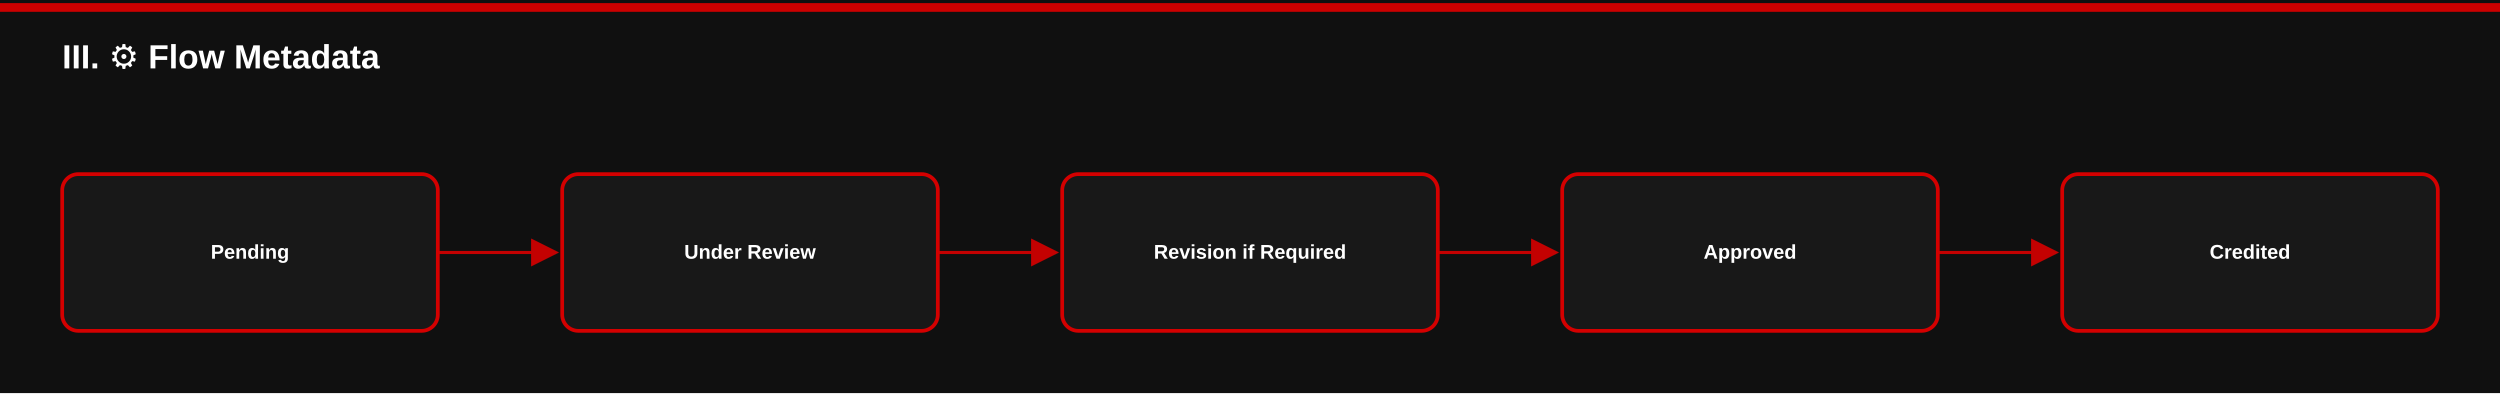
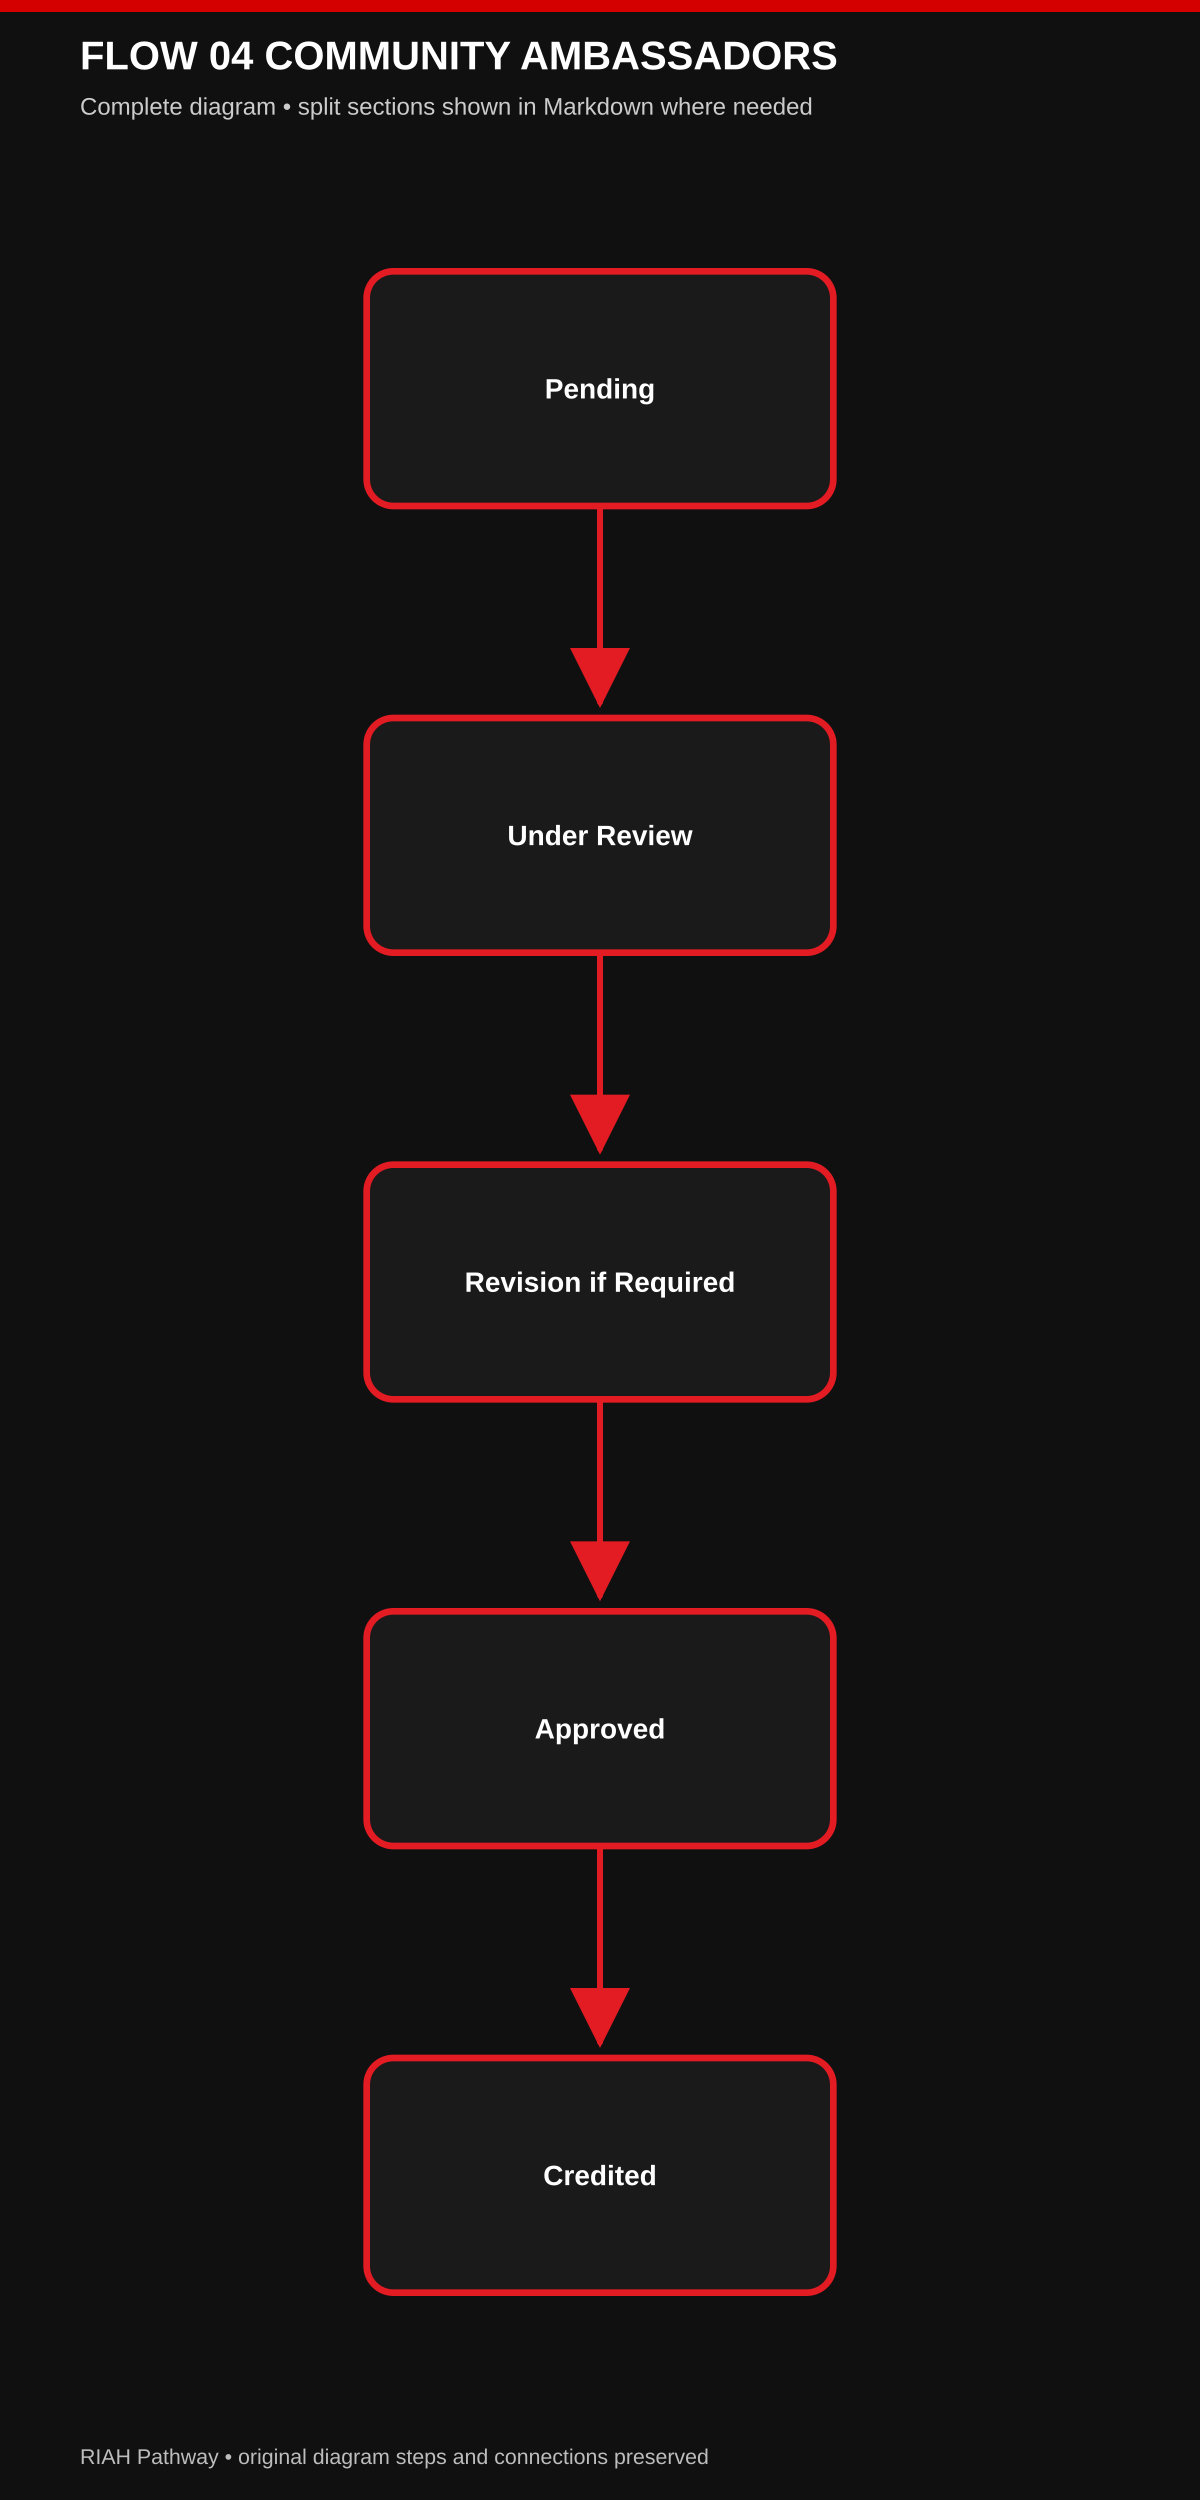
- <svg xmlns="http://www.w3.org/2000/svg" width="2010" height="316" viewBox="0 0 2010 316" role="img" aria-label="III. ⚙️ Flow Metadata">
+ <svg xmlns="http://www.w3.org/2000/svg" width="900" height="1875" viewBox="0 0 900 1875" role="img" aria-label="FLOW 04 COMMUNITY AMBASSADORS">
  <defs>
-     <marker id="arrow" markerWidth="9" markerHeight="9" refX="8" refY="4.5" orient="auto">
-       <path d="M0,0 L9,4.5 L0,9 Z" fill="#CC0000" />
+     <marker id="arrow" markerWidth="10" markerHeight="10" refX="9" refY="5" orient="auto">
+       <path d="M0,0 L10,5 L0,10 Z" fill="#E31B23" />
    </marker>
  </defs>
-   <rect width="2010" height="316" fill="#101010" />
-   <path d="M0,6 H2010" stroke="#CC0000" stroke-width="7" />
-   <text x="50" y="55" fill="#FFFFFF" font-family="Arial,sans-serif" font-size="27" font-weight="700">III. ⚙️ Flow Metadata</text>
-   <path d="M352,203 L402,203 L402,203 L447,203" fill="none" stroke="#CC0000" stroke-width="2.5" marker-end="url(#arrow)" opacity=".95" />
-   <path d="M754,203 L804,203 L804,203 L849,203" fill="none" stroke="#CC0000" stroke-width="2.5" marker-end="url(#arrow)" opacity=".95" />
-   <path d="M1156,203 L1206,203 L1206,203 L1251,203" fill="none" stroke="#CC0000" stroke-width="2.5" marker-end="url(#arrow)" opacity=".95" />
-   <path d="M1558,203 L1608,203 L1608,203 L1653,203" fill="none" stroke="#CC0000" stroke-width="2.5" marker-end="url(#arrow)" opacity=".95" />
-   <rect x="50" y="140" width="302" height="126" rx="13" fill="#181818" stroke="#D40000" stroke-width="3" />
-   <text x="201" y="208" font-family="Arial,sans-serif" fill="#FFFFFF" text-anchor="middle" font-size="16" font-weight="600">
-     <tspan x="201" dy="0">Pending</tspan>
+   <rect width="900" height="1875" fill="#101010" />
+   <rect width="900" height="9" fill="#D40000" />
+   <text x="60" y="52" fill="#FFFFFF" font-family="Arial,DejaVu Sans,sans-serif" font-size="30" font-weight="700">FLOW 04 COMMUNITY AMBASSADORS</text>
+   <text x="60" y="86" fill="#CCCCCC" font-family="Arial,DejaVu Sans,sans-serif" font-size="18">Complete diagram • split sections shown in Markdown where needed</text>
+   <path d="M450,379.5 L450,453 L450,453 L450,526.5" stroke="#E31B23" stroke-width="4.5" fill="none" stroke-linecap="round" stroke-linejoin="round" marker-end="url(#arrow)" />
+   <path d="M450,714.5 L450,788 L450,788 L450,861.5" stroke="#E31B23" stroke-width="4.5" fill="none" stroke-linecap="round" stroke-linejoin="round" marker-end="url(#arrow)" />
+   <path d="M450,1049.5 L450,1123 L450,1123 L450,1196.5" stroke="#E31B23" stroke-width="4.5" fill="none" stroke-linecap="round" stroke-linejoin="round" marker-end="url(#arrow)" />
+   <path d="M450,1384.5 L450,1458 L450,1458 L450,1531.5" stroke="#E31B23" stroke-width="4.5" fill="none" stroke-linecap="round" stroke-linejoin="round" marker-end="url(#arrow)" />
+   <rect x="275" y="203.5" width="350" height="176" rx="20" fill="#1A1A1A" stroke="#E31B23" stroke-width="5" />
+   <text x="450" y="298.85" font-family="Arial,DejaVu Sans,sans-serif" fill="#FFFFFF" font-size="21" font-weight="700" text-anchor="middle">
+     <tspan x="450" dy="0">Pending</tspan>
  </text>
-   <rect x="452" y="140" width="302" height="126" rx="13" fill="#181818" stroke="#D40000" stroke-width="3" />
-   <text x="603" y="208" font-family="Arial,sans-serif" fill="#FFFFFF" text-anchor="middle" font-size="16" font-weight="600">
-     <tspan x="603" dy="0">Under Review</tspan>
+   <rect x="275" y="538.5" width="350" height="176" rx="20" fill="#1A1A1A" stroke="#E31B23" stroke-width="5" />
+   <text x="450" y="633.85" font-family="Arial,DejaVu Sans,sans-serif" fill="#FFFFFF" font-size="21" font-weight="700" text-anchor="middle">
+     <tspan x="450" dy="0">Under Review</tspan>
  </text>
-   <rect x="854" y="140" width="302" height="126" rx="13" fill="#181818" stroke="#D40000" stroke-width="3" />
-   <text x="1005" y="208" font-family="Arial,sans-serif" fill="#FFFFFF" text-anchor="middle" font-size="16" font-weight="600">
-     <tspan x="1005" dy="0">Revision if Required</tspan>
+   <rect x="275" y="873.5" width="350" height="176" rx="20" fill="#1A1A1A" stroke="#E31B23" stroke-width="5" />
+   <text x="450" y="968.85" font-family="Arial,DejaVu Sans,sans-serif" fill="#FFFFFF" font-size="21" font-weight="700" text-anchor="middle">
+     <tspan x="450" dy="0">Revision if Required</tspan>
  </text>
-   <rect x="1256" y="140" width="302" height="126" rx="13" fill="#181818" stroke="#D40000" stroke-width="3" />
-   <text x="1407" y="208" font-family="Arial,sans-serif" fill="#FFFFFF" text-anchor="middle" font-size="16" font-weight="600">
-     <tspan x="1407" dy="0">Approved</tspan>
+   <rect x="275" y="1208.5" width="350" height="176" rx="20" fill="#1A1A1A" stroke="#E31B23" stroke-width="5" />
+   <text x="450" y="1303.85" font-family="Arial,DejaVu Sans,sans-serif" fill="#FFFFFF" font-size="21" font-weight="700" text-anchor="middle">
+     <tspan x="450" dy="0">Approved</tspan>
  </text>
-   <rect x="1658" y="140" width="302" height="126" rx="13" fill="#181818" stroke="#D40000" stroke-width="3" />
-   <text x="1809" y="208" font-family="Arial,sans-serif" fill="#FFFFFF" text-anchor="middle" font-size="16" font-weight="600">
-     <tspan x="1809" dy="0">Credited</tspan>
+   <rect x="275" y="1543.5" width="350" height="176" rx="20" fill="#1A1A1A" stroke="#E31B23" stroke-width="5" />
+   <text x="450" y="1638.85" font-family="Arial,DejaVu Sans,sans-serif" fill="#FFFFFF" font-size="21" font-weight="700" text-anchor="middle">
+     <tspan x="450" dy="0">Credited</tspan>
  </text>
+   <text x="60" y="1848" fill="#BDBDBD" font-family="Arial,DejaVu Sans,sans-serif" font-size="16">RIAH Pathway • original diagram steps and connections preserved</text>
</svg>
